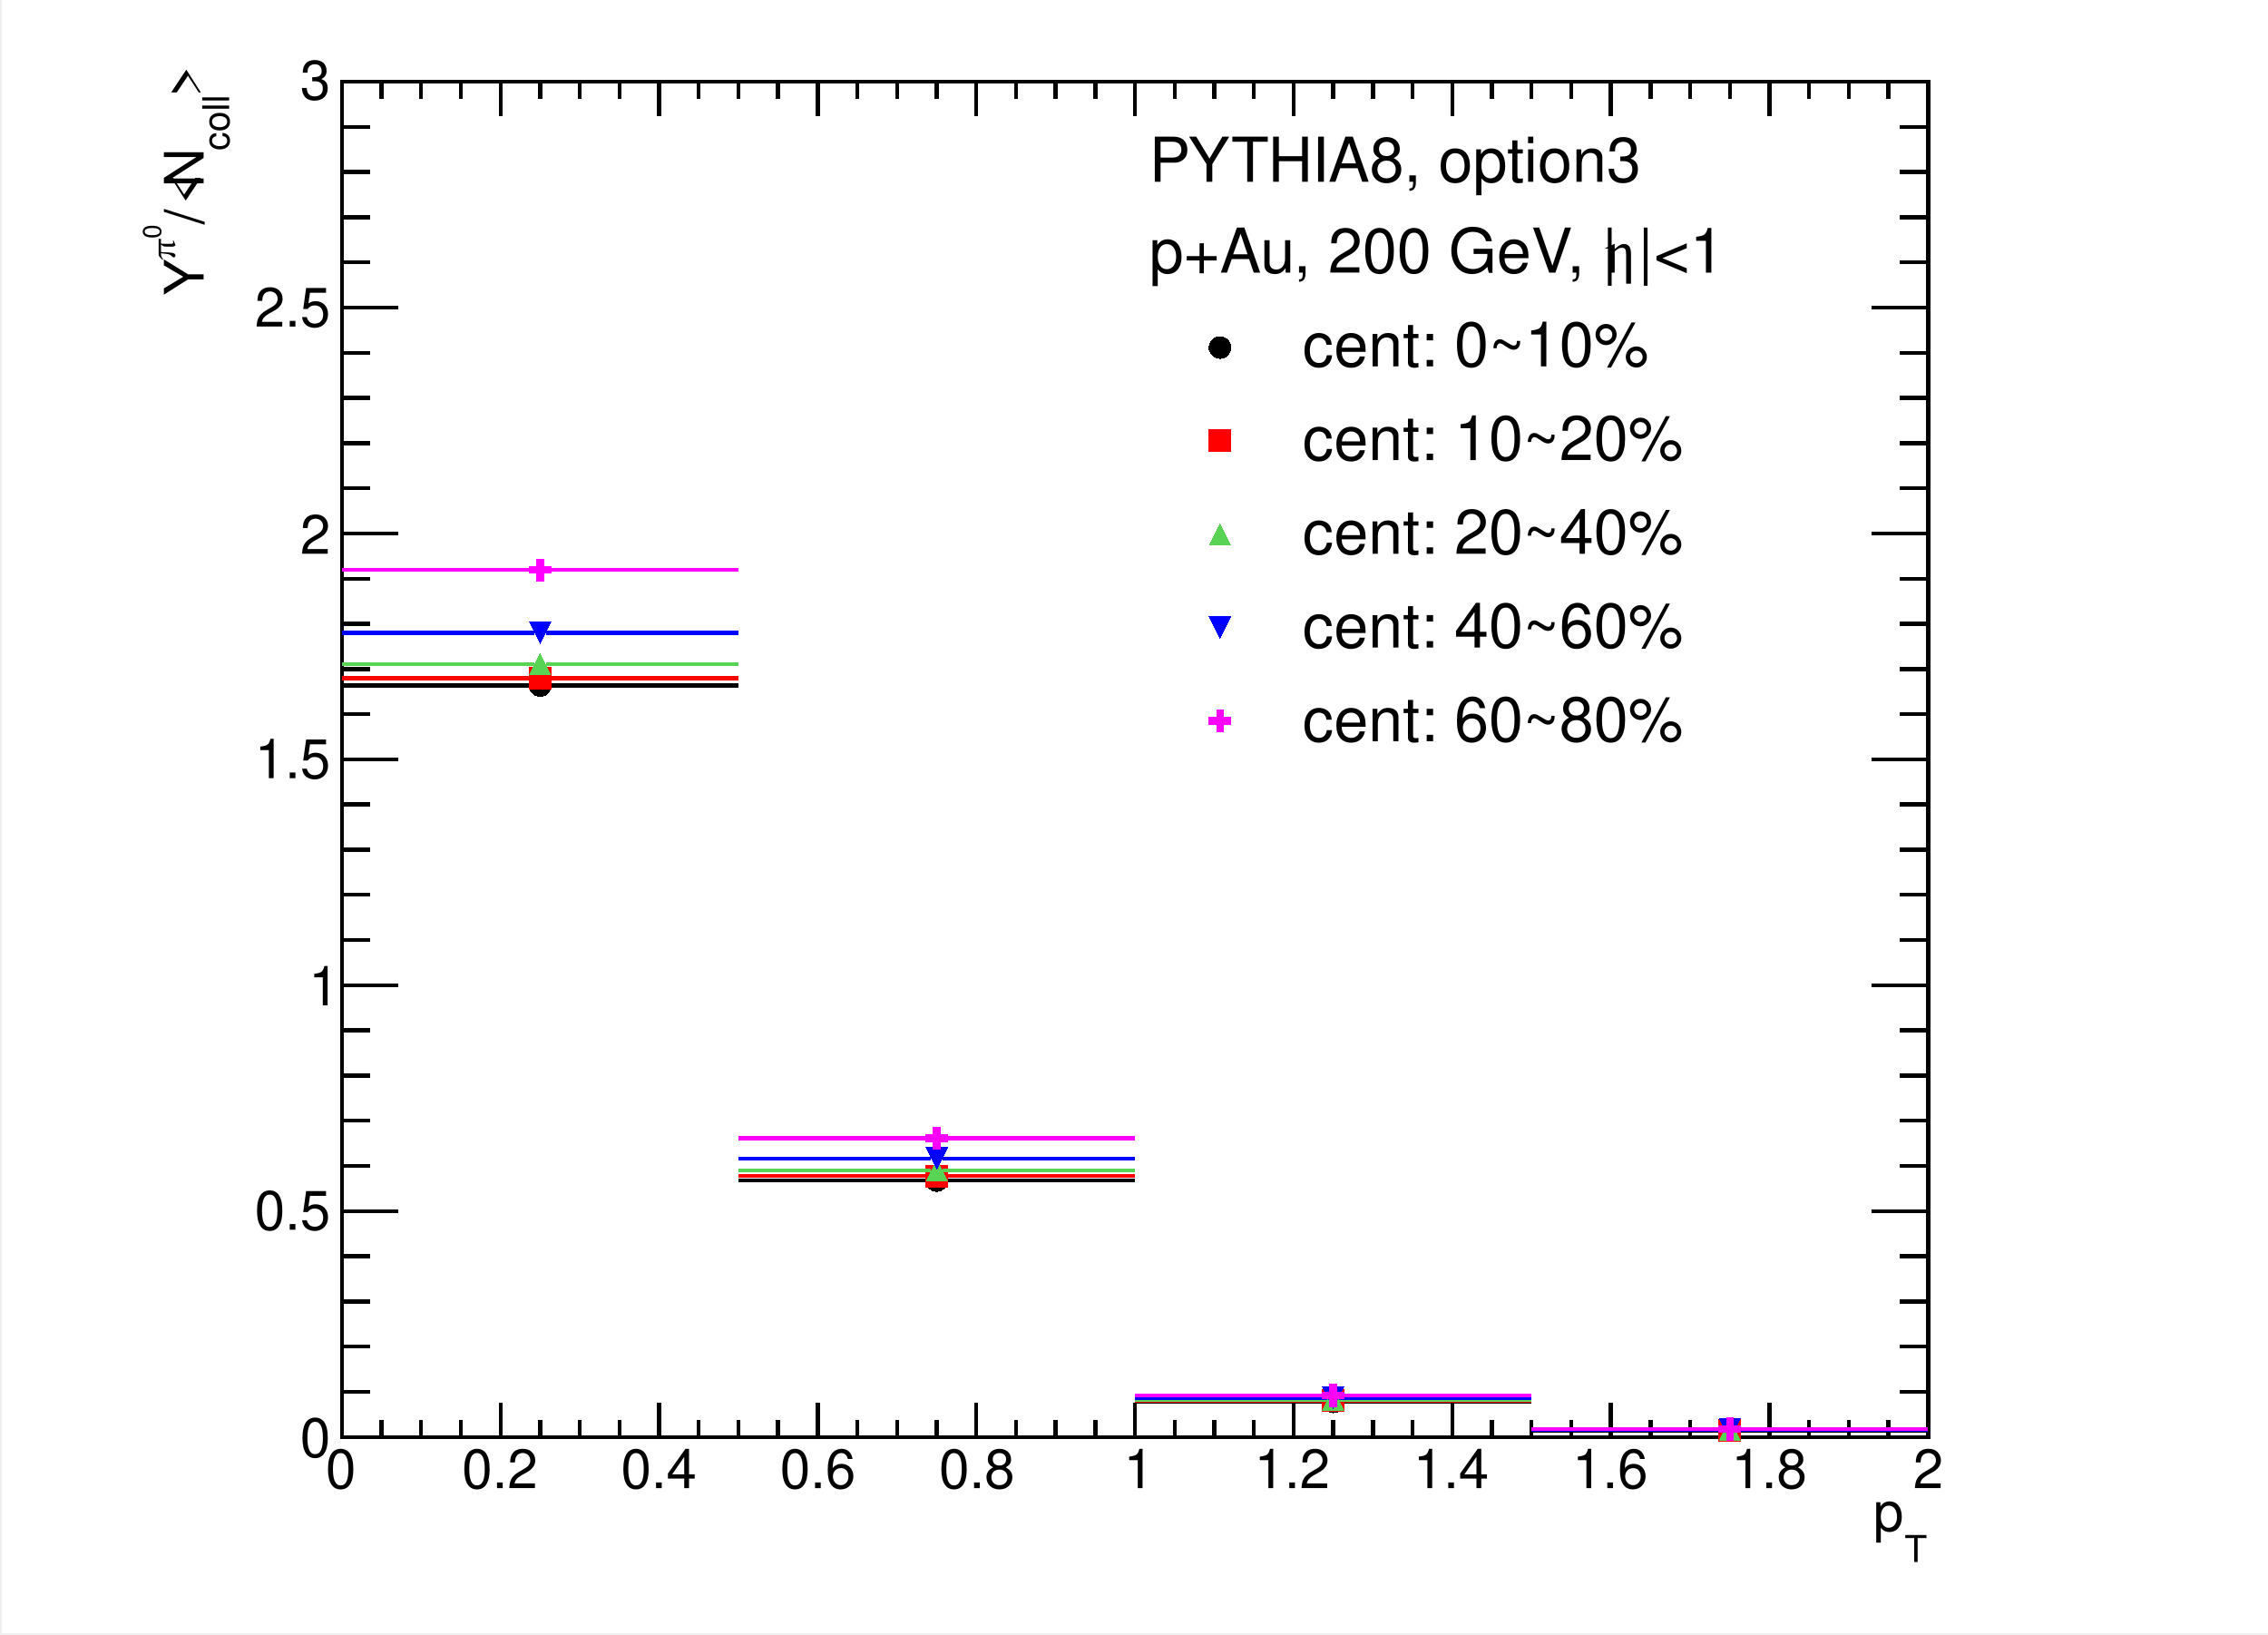
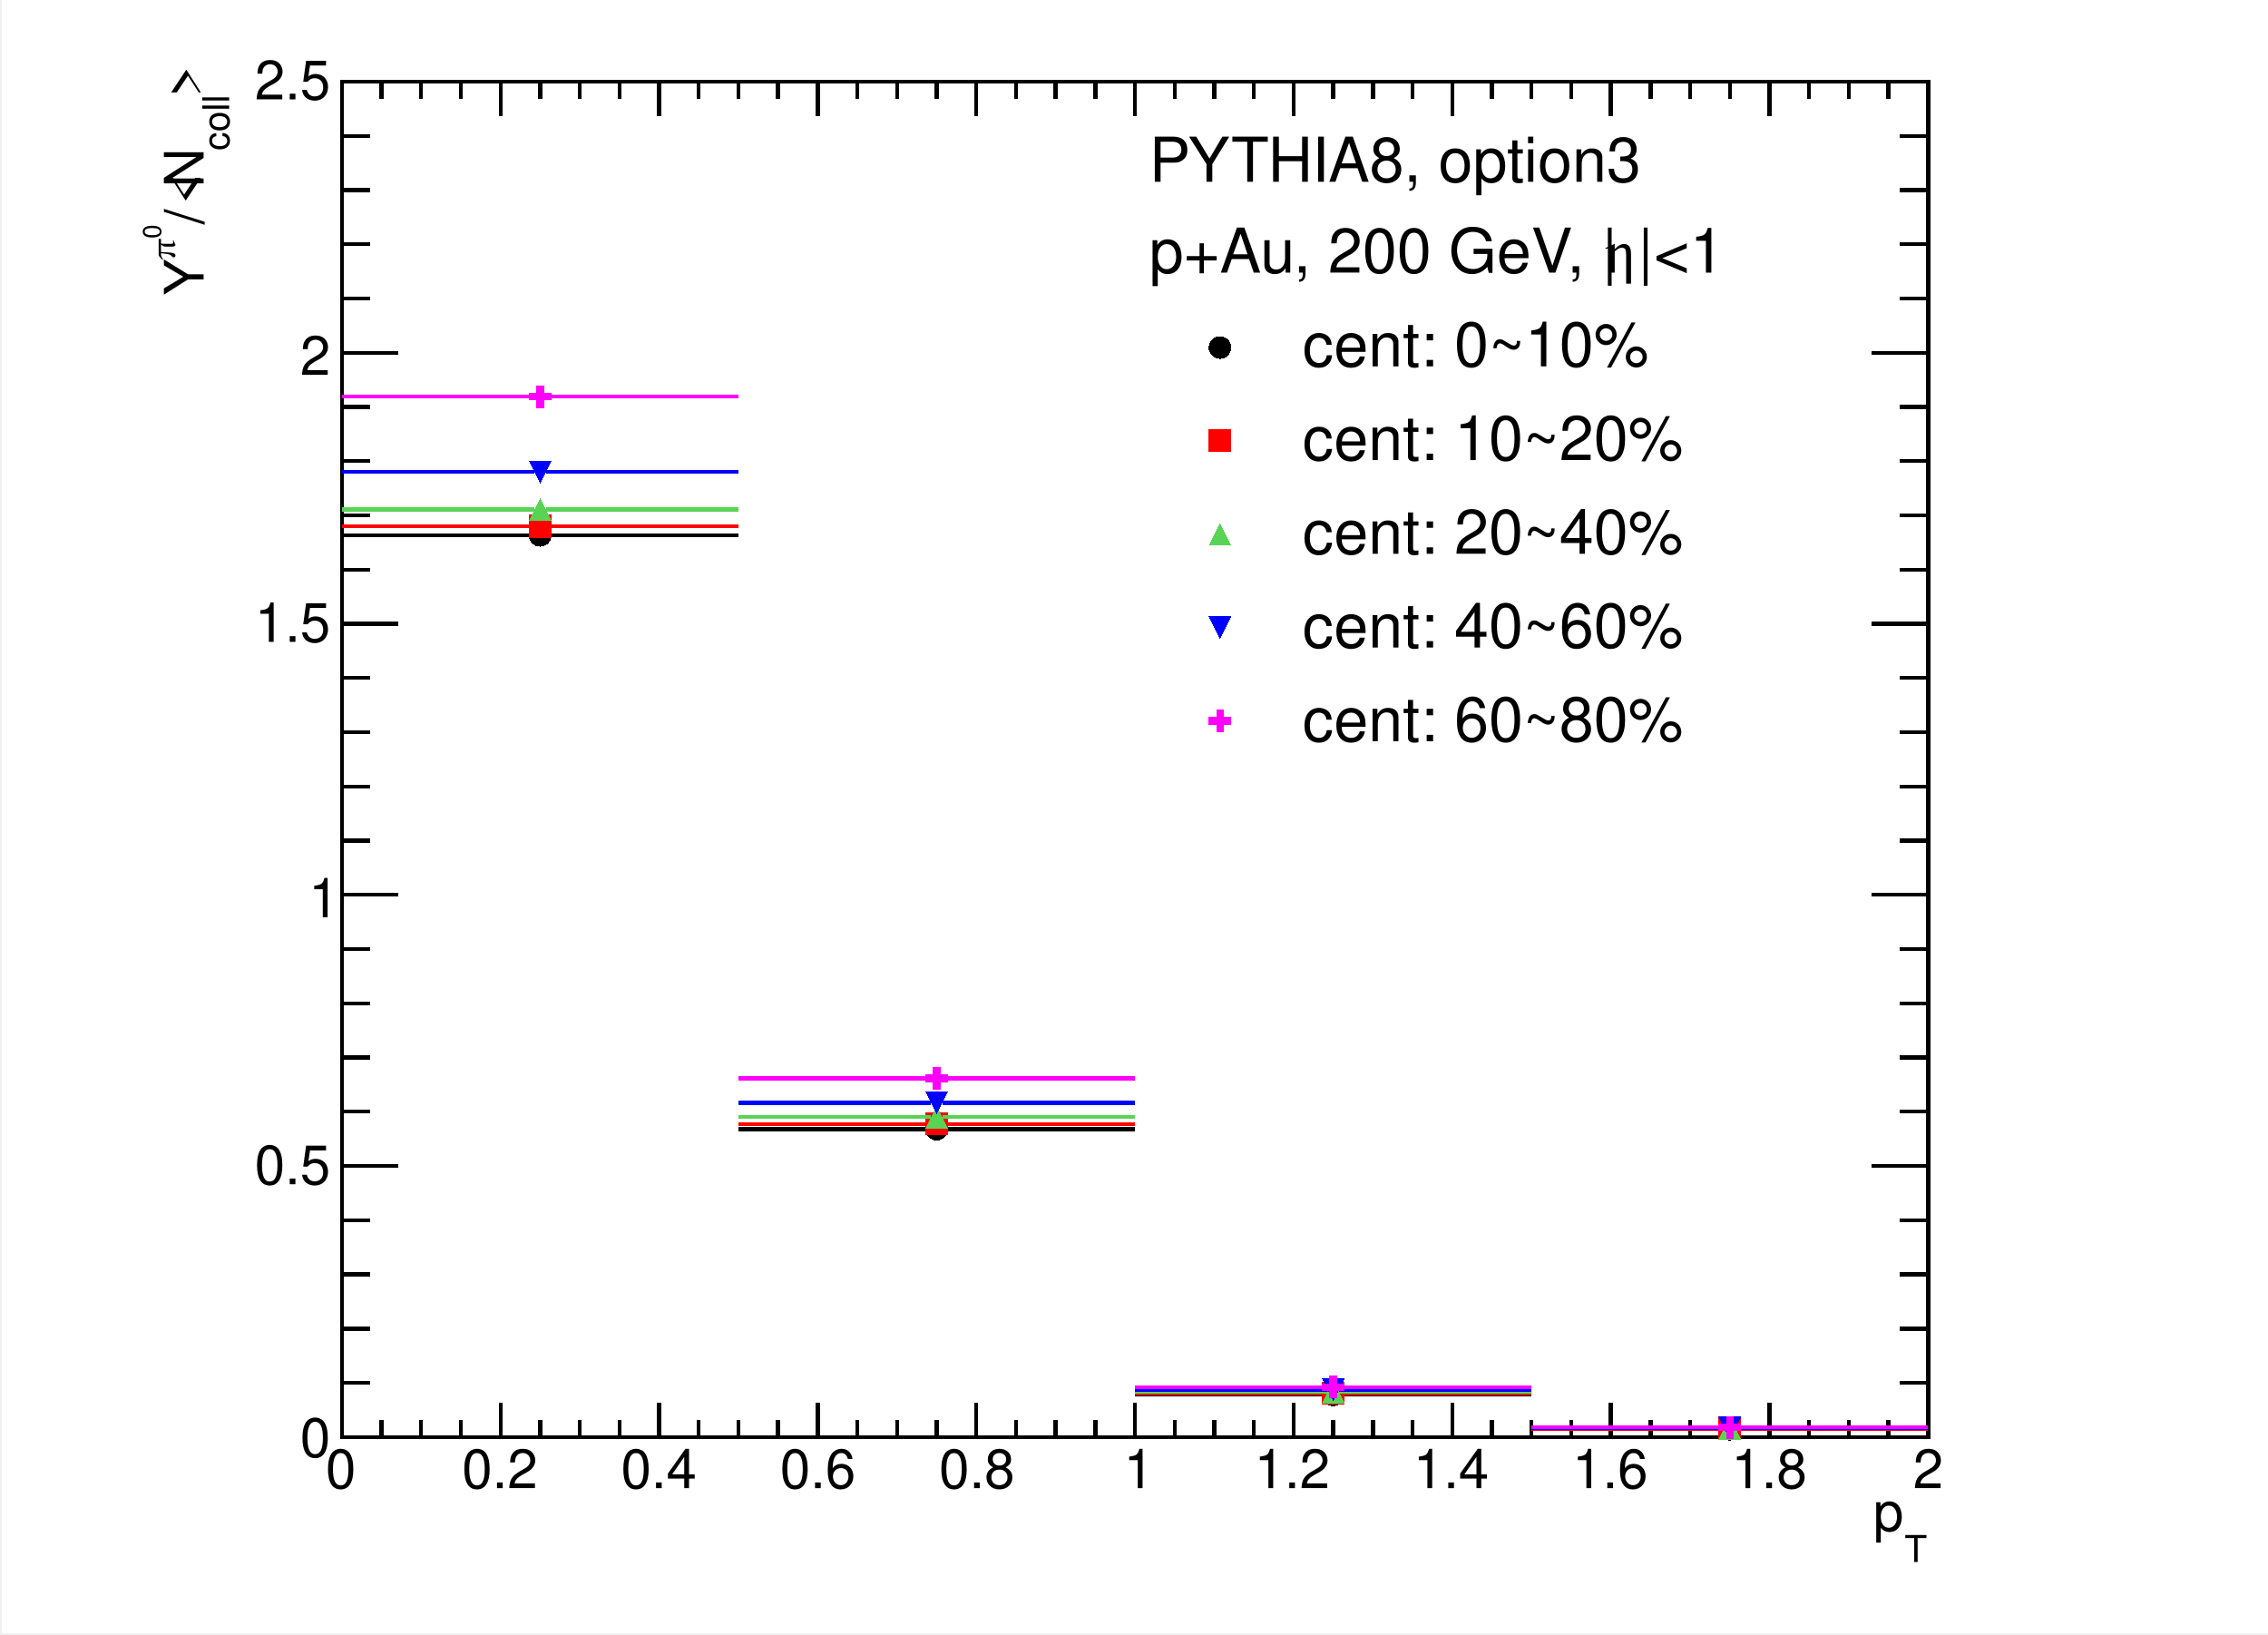
<svg xmlns="http://www.w3.org/2000/svg" width="567.429" height="409.002" viewBox="0 0 567.429 409.002" shape-rendering="crispEdges">
  <defs>
</defs>
  <rect x="0.5" y="0" width="566.929" height="408.502" fill="white" />
  <rect x="85.539" y="20.425" width="396.85" height="339.056" fill="white" />
  <rect x="85.539" y="20.425" width="396.85" height="339.056" fill="none" stroke="black" />
  <rect x="85.539" y="20.425" width="396.85" height="339.056" fill="white" />
  <rect x="85.539" y="20.425" width="396.85" height="339.056" fill="none" stroke="black" />
  <path d="M85.539,359.481h 396.85" fill="none" stroke="black" />
  <path d="M85.539,350.903v 8.579" fill="none" stroke="black" />
  <path d="M95.461,355.192v 4.289" fill="none" stroke="black" />
  <path d="M105.382,355.192v 4.289" fill="none" stroke="black" />
  <path d="M115.303,355.192v 4.289" fill="none" stroke="black" />
  <path d="M125.224,350.903v 8.579" fill="none" stroke="black" />
  <path d="M135.146,355.192v 4.289" fill="none" stroke="black" />
  <path d="M145.067,355.192v 4.289" fill="none" stroke="black" />
  <path d="M154.988,355.192v 4.289" fill="none" stroke="black" />
  <path d="M164.909,350.903v 8.579" fill="none" stroke="black" />
  <path d="M174.831,355.192v 4.289" fill="none" stroke="black" />
  <path d="M184.752,355.192v 4.289" fill="none" stroke="black" />
  <path d="M194.673,355.192v 4.289" fill="none" stroke="black" />
  <path d="M204.594,350.903v 8.579" fill="none" stroke="black" />
  <path d="M214.516,355.192v 4.289" fill="none" stroke="black" />
  <path d="M224.437,355.192v 4.289" fill="none" stroke="black" />
  <path d="M234.358,355.192v 4.289" fill="none" stroke="black" />
  <path d="M244.28,350.903v 8.579" fill="none" stroke="black" />
  <path d="M254.201,355.192v 4.289" fill="none" stroke="black" />
  <path d="M264.122,355.192v 4.289" fill="none" stroke="black" />
  <path d="M274.043,355.192v 4.289" fill="none" stroke="black" />
  <path d="M283.965,350.903v 8.579" fill="none" stroke="black" />
  <path d="M293.886,355.192v 4.289" fill="none" stroke="black" />
  <path d="M303.807,355.192v 4.289" fill="none" stroke="black" />
  <path d="M313.728,355.192v 4.289" fill="none" stroke="black" />
  <path d="M323.65,350.903v 8.579" fill="none" stroke="black" />
  <path d="M333.571,355.192v 4.289" fill="none" stroke="black" />
  <path d="M343.492,355.192v 4.289" fill="none" stroke="black" />
  <path d="M353.413,355.192v 4.289" fill="none" stroke="black" />
  <path d="M363.335,350.903v 8.579" fill="none" stroke="black" />
  <path d="M373.256,355.192v 4.289" fill="none" stroke="black" />
  <path d="M383.177,355.192v 4.289" fill="none" stroke="black" />
  <path d="M393.098,355.192v 4.289" fill="none" stroke="black" />
  <path d="M403.02,350.903v 8.579" fill="none" stroke="black" />
  <path d="M412.941,355.192v 4.289" fill="none" stroke="black" />
  <path d="M422.862,355.192v 4.289" fill="none" stroke="black" />
  <path d="M432.783,355.192v 4.289" fill="none" stroke="black" />
  <path d="M442.705,350.903v 8.579" fill="none" stroke="black" />
  <path d="M452.626,355.192v 4.289" fill="none" stroke="black" />
  <path d="M462.547,355.192v 4.289" fill="none" stroke="black" />
  <path d="M472.469,355.192v 4.289" fill="none" stroke="black" />
  <path d="M482.39,350.903v 8.579" fill="none" stroke="black" />
  <text xml:space="preserve" x="81.49" y="372.269" fill="black" font-size="13.617" font-family="Helvetica">0</text>
  <text xml:space="preserve" x="115.591" y="372.269" fill="black" font-size="13.617" font-family="Helvetica">0.2</text>
  <text xml:space="preserve" x="155.375" y="372.269" fill="black" font-size="13.617" font-family="Helvetica">0.4</text>
  <text xml:space="preserve" x="195.16" y="372.269" fill="black" font-size="13.617" font-family="Helvetica">0.6</text>
  <text xml:space="preserve" x="234.944" y="372.269" fill="black" font-size="13.617" font-family="Helvetica">0.8</text>
  <text xml:space="preserve" x="281.123" y="372.269" fill="black" font-size="13.617" font-family="Helvetica">1</text>
  <text xml:space="preserve" x="313.803" y="372.269" fill="black" font-size="13.617" font-family="Helvetica">1.2</text>
  <text xml:space="preserve" x="353.587" y="372.269" fill="black" font-size="13.617" font-family="Helvetica">1.4</text>
  <text xml:space="preserve" x="393.372" y="372.269" fill="black" font-size="13.617" font-family="Helvetica">1.6</text>
  <text xml:space="preserve" x="433.156" y="372.269" fill="black" font-size="13.617" font-family="Helvetica">1.8</text>
  <text xml:space="preserve" x="478.624" y="372.269" fill="black" font-size="13.617" font-family="Helvetica">2</text>
  <text xml:space="preserve" x="476.493" y="390.741" fill="black" font-size="9.245" font-family="Helvetica">T</text>
  <text xml:space="preserve" x="468.678" y="382.926" fill="black" font-size="13.617" font-family="Helvetica">p</text>
  <path d="M85.539,20.425h 396.85" fill="none" stroke="black" />
  <path d="M85.539,29.004v -8.579" fill="none" stroke="black" />
  <path d="M95.461,24.714v -4.289" fill="none" stroke="black" />
  <path d="M105.382,24.714v -4.289" fill="none" stroke="black" />
  <path d="M115.303,24.714v -4.289" fill="none" stroke="black" />
  <path d="M125.224,29.004v -8.579" fill="none" stroke="black" />
  <path d="M135.146,24.714v -4.289" fill="none" stroke="black" />
  <path d="M145.067,24.714v -4.289" fill="none" stroke="black" />
  <path d="M154.988,24.714v -4.289" fill="none" stroke="black" />
  <path d="M164.909,29.004v -8.579" fill="none" stroke="black" />
  <path d="M174.831,24.714v -4.289" fill="none" stroke="black" />
  <path d="M184.752,24.714v -4.289" fill="none" stroke="black" />
  <path d="M194.673,24.714v -4.289" fill="none" stroke="black" />
  <path d="M204.594,29.004v -8.579" fill="none" stroke="black" />
  <path d="M214.516,24.714v -4.289" fill="none" stroke="black" />
  <path d="M224.437,24.714v -4.289" fill="none" stroke="black" />
  <path d="M234.358,24.714v -4.289" fill="none" stroke="black" />
  <path d="M244.28,29.004v -8.579" fill="none" stroke="black" />
  <path d="M254.201,24.714v -4.289" fill="none" stroke="black" />
  <path d="M264.122,24.714v -4.289" fill="none" stroke="black" />
  <path d="M274.043,24.714v -4.289" fill="none" stroke="black" />
  <path d="M283.965,29.004v -8.579" fill="none" stroke="black" />
  <path d="M293.886,24.714v -4.289" fill="none" stroke="black" />
  <path d="M303.807,24.714v -4.289" fill="none" stroke="black" />
  <path d="M313.728,24.714v -4.289" fill="none" stroke="black" />
  <path d="M323.65,29.004v -8.579" fill="none" stroke="black" />
  <path d="M333.571,24.714v -4.289" fill="none" stroke="black" />
  <path d="M343.492,24.714v -4.289" fill="none" stroke="black" />
  <path d="M353.413,24.714v -4.289" fill="none" stroke="black" />
  <path d="M363.335,29.004v -8.579" fill="none" stroke="black" />
  <path d="M373.256,24.714v -4.289" fill="none" stroke="black" />
  <path d="M383.177,24.714v -4.289" fill="none" stroke="black" />
  <path d="M393.098,24.714v -4.289" fill="none" stroke="black" />
  <path d="M403.02,29.004v -8.579" fill="none" stroke="black" />
  <path d="M412.941,24.714v -4.289" fill="none" stroke="black" />
  <path d="M422.862,24.714v -4.289" fill="none" stroke="black" />
  <path d="M432.783,24.714v -4.289" fill="none" stroke="black" />
  <path d="M442.705,29.004v -8.579" fill="none" stroke="black" />
  <path d="M452.626,24.714v -4.289" fill="none" stroke="black" />
  <path d="M462.547,24.714v -4.289" fill="none" stroke="black" />
  <path d="M472.469,24.714v -4.289" fill="none" stroke="black" />
  <path d="M482.39,29.004v -8.579" fill="none" stroke="black" />
  <path d="M85.539,359.481v -339.056" fill="none" stroke="black" />
  <path d="M99.656,359.481h -14.117" fill="none" stroke="black" />
-   <path d="M92.598,348.18h -7.058" fill="none" stroke="black" />
-   <path d="M92.598,336.878h -7.058" fill="none" stroke="black" />
-   <path d="M92.598,325.576h -7.058" fill="none" stroke="black" />
-   <path d="M92.598,314.274h -7.058" fill="none" stroke="black" />
-   <path d="M99.656,302.972h -14.117" fill="none" stroke="black" />
-   <path d="M92.598,291.67h -7.058" fill="none" stroke="black" />
-   <path d="M92.598,280.368h -7.058" fill="none" stroke="black" />
-   <path d="M92.598,269.066h -7.058" fill="none" stroke="black" />
-   <path d="M92.598,257.764h -7.058" fill="none" stroke="black" />
-   <path d="M99.656,246.463h -14.117" fill="none" stroke="black" />
-   <path d="M92.598,235.161h -7.058" fill="none" stroke="black" />
-   <path d="M92.598,223.859h -7.058" fill="none" stroke="black" />
-   <path d="M92.598,212.557h -7.058" fill="none" stroke="black" />
-   <path d="M92.598,201.255h -7.058" fill="none" stroke="black" />
-   <path d="M99.656,189.953h -14.117" fill="none" stroke="black" />
-   <path d="M92.598,178.651h -7.058" fill="none" stroke="black" />
-   <path d="M92.598,167.349h -7.058" fill="none" stroke="black" />
-   <path d="M92.598,156.048h -7.058" fill="none" stroke="black" />
-   <path d="M92.598,144.746h -7.058" fill="none" stroke="black" />
-   <path d="M99.656,133.444h -14.117" fill="none" stroke="black" />
-   <path d="M92.598,122.142h -7.058" fill="none" stroke="black" />
-   <path d="M92.598,110.84h -7.058" fill="none" stroke="black" />
-   <path d="M92.598,99.538h -7.058" fill="none" stroke="black" />
-   <path d="M92.598,88.236h -7.058" fill="none" stroke="black" />
-   <path d="M99.656,76.934h -14.117" fill="none" stroke="black" />
-   <path d="M92.598,65.633h -7.058" fill="none" stroke="black" />
-   <path d="M92.598,54.331h -7.058" fill="none" stroke="black" />
-   <path d="M92.598,43.029h -7.058" fill="none" stroke="black" />
-   <path d="M92.598,31.727h -7.058" fill="none" stroke="black" />
+   <path d="M92.598,345.919h -7.058" fill="none" stroke="black" />
+   <path d="M92.598,332.357h -7.058" fill="none" stroke="black" />
+   <path d="M92.598,318.795h -7.058" fill="none" stroke="black" />
+   <path d="M92.598,305.232h -7.058" fill="none" stroke="black" />
+   <path d="M99.656,291.67h -14.117" fill="none" stroke="black" />
+   <path d="M92.598,278.108h -7.058" fill="none" stroke="black" />
+   <path d="M92.598,264.546h -7.058" fill="none" stroke="black" />
+   <path d="M92.598,250.983h -7.058" fill="none" stroke="black" />
+   <path d="M92.598,237.421h -7.058" fill="none" stroke="black" />
+   <path d="M99.656,223.859h -14.117" fill="none" stroke="black" />
+   <path d="M92.598,210.297h -7.058" fill="none" stroke="black" />
+   <path d="M92.598,196.734h -7.058" fill="none" stroke="black" />
+   <path d="M92.598,183.172h -7.058" fill="none" stroke="black" />
+   <path d="M92.598,169.61h -7.058" fill="none" stroke="black" />
+   <path d="M99.656,156.048h -14.117" fill="none" stroke="black" />
+   <path d="M92.598,142.485h -7.058" fill="none" stroke="black" />
+   <path d="M92.598,128.923h -7.058" fill="none" stroke="black" />
+   <path d="M92.598,115.361h -7.058" fill="none" stroke="black" />
+   <path d="M92.598,101.799h -7.058" fill="none" stroke="black" />
+   <path d="M99.656,88.236h -14.117" fill="none" stroke="black" />
+   <path d="M92.598,74.674h -7.058" fill="none" stroke="black" />
+   <path d="M92.598,61.112h -7.058" fill="none" stroke="black" />
+   <path d="M92.598,47.55h -7.058" fill="none" stroke="black" />
+   <path d="M92.598,33.987h -7.058" fill="none" stroke="black" />
  <path d="M99.656,20.425h -14.117" fill="none" stroke="black" />
  <text xml:space="preserve" x="75.096" y="364.454" fill="black" font-size="13.617" font-family="Helvetica">0</text>
-   <text xml:space="preserve" x="63.729" y="307.619" fill="black" font-size="13.617" font-family="Helvetica">0.5</text>
-   <text xml:space="preserve" x="77.227" y="251.495" fill="black" font-size="13.617" font-family="Helvetica">1</text>
-   <text xml:space="preserve" x="63.729" y="194.66" fill="black" font-size="13.617" font-family="Helvetica">1.5</text>
-   <text xml:space="preserve" x="75.096" y="138.535" fill="black" font-size="13.617" font-family="Helvetica">2</text>
-   <text xml:space="preserve" x="63.729" y="81.7" fill="black" font-size="13.617" font-family="Helvetica">2.5</text>
-   <text xml:space="preserve" x="75.096" y="24.865" fill="black" font-size="13.617" font-family="Helvetica">3</text>
+   <text xml:space="preserve" x="63.729" y="296.252" fill="black" font-size="13.617" font-family="Helvetica">0.5</text>
+   <text xml:space="preserve" x="77.227" y="229.471" fill="black" font-size="13.617" font-family="Helvetica">1</text>
+   <text xml:space="preserve" x="63.729" y="160.559" fill="black" font-size="13.617" font-family="Helvetica">1.5</text>
+   <text xml:space="preserve" x="75.096" y="93.778" fill="black" font-size="13.617" font-family="Helvetica">2</text>
+   <text xml:space="preserve" x="63.729" y="24.865" fill="black" font-size="13.617" font-family="Helvetica">2.5</text>
  <g transform="rotate(-90,50.9411,24.1549)">
    <text xml:space="preserve" x="50.941" y="24.155" fill="black" font-size="13.617" font-family="Times">&gt;</text>
  </g>
  <g transform="rotate(-90,57.335,37.6532)">
    <text xml:space="preserve" x="57.335" y="37.653" fill="black" font-size="9.245" font-family="Helvetica">coll</text>
  </g>
  <g transform="rotate(-90,50.9411,46.8889)">
    <text xml:space="preserve" x="50.941" y="46.889" fill="black" font-size="13.617" font-family="Helvetica">N</text>
  </g>
  <g transform="rotate(-90,50.9411,51.1515)">
    <text xml:space="preserve" x="50.941" y="51.151" fill="black" font-size="13.617" font-family="Times">&lt;</text>
  </g>
  <g transform="rotate(-90,50.9411,56.1246)">
    <text xml:space="preserve" x="50.941" y="56.125" fill="black" font-size="13.617" font-family="Helvetica">/</text>
  </g>
  <g transform="rotate(-90,40.2845,59.6768)">
    <text xml:space="preserve" x="40.285" y="59.677" fill="black" font-size="6.33" font-family="Helvetica">0</text>
  </g>
  <g transform="rotate(-90,43.8367,64.6498)">
    <text xml:space="preserve" x="43.837" y="64.65" fill="black" font-size="9.245" font-family="Times">π</text>
  </g>
  <g transform="rotate(-90,50.9411,73.8855)">
    <text xml:space="preserve" x="50.941" y="73.885" fill="black" font-size="13.617" font-family="Helvetica">Y</text>
  </g>
  <path d="M482.39,359.481v -339.056" fill="none" stroke="black" />
  <path d="M468.273,359.481h 14.117" fill="none" stroke="black" />
-   <path d="M475.332,348.18h 7.058" fill="none" stroke="black" />
-   <path d="M475.332,336.878h 7.058" fill="none" stroke="black" />
-   <path d="M475.332,325.576h 7.058" fill="none" stroke="black" />
-   <path d="M475.332,314.274h 7.058" fill="none" stroke="black" />
-   <path d="M468.273,302.972h 14.117" fill="none" stroke="black" />
-   <path d="M475.332,291.67h 7.058" fill="none" stroke="black" />
-   <path d="M475.332,280.368h 7.058" fill="none" stroke="black" />
-   <path d="M475.332,269.066h 7.058" fill="none" stroke="black" />
-   <path d="M475.332,257.764h 7.058" fill="none" stroke="black" />
-   <path d="M468.273,246.463h 14.117" fill="none" stroke="black" />
-   <path d="M475.332,235.161h 7.058" fill="none" stroke="black" />
-   <path d="M475.332,223.859h 7.058" fill="none" stroke="black" />
-   <path d="M475.332,212.557h 7.058" fill="none" stroke="black" />
-   <path d="M475.332,201.255h 7.058" fill="none" stroke="black" />
-   <path d="M468.273,189.953h 14.117" fill="none" stroke="black" />
-   <path d="M475.332,178.651h 7.058" fill="none" stroke="black" />
-   <path d="M475.332,167.349h 7.058" fill="none" stroke="black" />
-   <path d="M475.332,156.048h 7.058" fill="none" stroke="black" />
-   <path d="M475.332,144.746h 7.058" fill="none" stroke="black" />
-   <path d="M468.273,133.444h 14.117" fill="none" stroke="black" />
-   <path d="M475.332,122.142h 7.058" fill="none" stroke="black" />
-   <path d="M475.332,110.84h 7.058" fill="none" stroke="black" />
-   <path d="M475.332,99.538h 7.058" fill="none" stroke="black" />
-   <path d="M475.332,88.236h 7.058" fill="none" stroke="black" />
-   <path d="M468.273,76.934h 14.117" fill="none" stroke="black" />
-   <path d="M475.332,65.633h 7.058" fill="none" stroke="black" />
-   <path d="M475.332,54.331h 7.058" fill="none" stroke="black" />
-   <path d="M475.332,43.029h 7.058" fill="none" stroke="black" />
-   <path d="M475.332,31.727h 7.058" fill="none" stroke="black" />
+   <path d="M475.332,345.919h 7.058" fill="none" stroke="black" />
+   <path d="M475.332,332.357h 7.058" fill="none" stroke="black" />
+   <path d="M475.332,318.795h 7.058" fill="none" stroke="black" />
+   <path d="M475.332,305.232h 7.058" fill="none" stroke="black" />
+   <path d="M468.273,291.67h 14.117" fill="none" stroke="black" />
+   <path d="M475.332,278.108h 7.058" fill="none" stroke="black" />
+   <path d="M475.332,264.546h 7.058" fill="none" stroke="black" />
+   <path d="M475.332,250.983h 7.058" fill="none" stroke="black" />
+   <path d="M475.332,237.421h 7.058" fill="none" stroke="black" />
+   <path d="M468.273,223.859h 14.117" fill="none" stroke="black" />
+   <path d="M475.332,210.297h 7.058" fill="none" stroke="black" />
+   <path d="M475.332,196.734h 7.058" fill="none" stroke="black" />
+   <path d="M475.332,183.172h 7.058" fill="none" stroke="black" />
+   <path d="M475.332,169.61h 7.058" fill="none" stroke="black" />
+   <path d="M468.273,156.048h 14.117" fill="none" stroke="black" />
+   <path d="M475.332,142.485h 7.058" fill="none" stroke="black" />
+   <path d="M475.332,128.923h 7.058" fill="none" stroke="black" />
+   <path d="M475.332,115.361h 7.058" fill="none" stroke="black" />
+   <path d="M475.332,101.799h 7.058" fill="none" stroke="black" />
+   <path d="M468.273,88.236h 14.117" fill="none" stroke="black" />
+   <path d="M475.332,74.674h 7.058" fill="none" stroke="black" />
+   <path d="M475.332,61.112h 7.058" fill="none" stroke="black" />
+   <path d="M475.332,47.55h 7.058" fill="none" stroke="black" />
+   <path d="M475.332,33.987h 7.058" fill="none" stroke="black" />
  <path d="M468.273,20.425h 14.117" fill="none" stroke="black" />
-   <path d="M85.539,171.512h 46.764" fill="none" stroke="black" />
-   <path d="M137.987,171.512h 46.764" fill="none" stroke="black" />
-   <g fill="black">
-     <circle cx="135.146" cy="171.512" r="2.842" />
-   </g>
-   <path d="M184.752,295.312h 46.764" fill="none" stroke="black" />
-   <path d="M237.2,295.312h 46.764" fill="none" stroke="black" />
-   <g fill="black">
-     <circle cx="234.358" cy="295.312" r="2.842" />
-   </g>
-   <path d="M283.965,350.681h 46.764" fill="none" stroke="black" />
-   <path d="M336.413,350.681h 46.764" fill="none" stroke="black" />
-   <g fill="black">
-     <circle cx="333.571" cy="350.681" r="2.842" />
-   </g>
-   <path d="M383.177,357.837h 46.764" fill="none" stroke="black" />
-   <path d="M435.625,357.837h 46.764" fill="none" stroke="black" />
-   <g fill="black">
-     <circle cx="432.783" cy="357.837" r="2.842" />
-   </g>
-   <path d="M85.539,169.617h 46.764" fill="none" stroke="#ff0000" />
-   <path d="M137.987,169.617h 46.764" fill="none" stroke="#ff0000" />
-   <g fill="#ff0000">
-     <rect x="132.304" y="166.775" width="5.684" height="5.684" />
-   </g>
-   <path d="M184.752,294.207h 46.764" fill="none" stroke="#ff0000" />
-   <path d="M237.2,294.207h 46.764" fill="none" stroke="#ff0000" />
-   <g fill="#ff0000">
-     <rect x="231.517" y="291.365" width="5.684" height="5.684" />
-   </g>
-   <path d="M283.965,350.379h 46.764" fill="none" stroke="#ff0000" />
-   <path d="M336.413,350.379h 46.764" fill="none" stroke="#ff0000" />
-   <g fill="#ff0000">
-     <rect x="330.729" y="347.537" width="5.684" height="5.684" />
-   </g>
-   <path d="M383.177,357.758h 46.764" fill="none" stroke="#ff0000" />
-   <path d="M435.625,357.758h 46.764" fill="none" stroke="#ff0000" />
-   <g fill="#ff0000">
-     <rect x="429.942" y="354.916" width="5.684" height="5.684" />
-   </g>
-   <path d="M85.539,166.118h 48.185" fill="none" stroke="#59d354" />
-   <path d="M136.567,166.118h 48.185" fill="none" stroke="#59d354" />
-   <g fill="#59d354">
-     <polygon points=" 135.146, 163.277 137.987, 168.96 132.304, 168.96" />
-   </g>
-   <path d="M184.752,292.789h 48.185" fill="none" stroke="#59d354" />
-   <path d="M235.779,292.789h 48.185" fill="none" stroke="#59d354" />
-   <g fill="#59d354">
-     <polygon points=" 234.358, 289.947 237.2, 295.63 231.517, 295.63" />
-   </g>
-   <path d="M283.965,350.098h 48.185" fill="none" stroke="#59d354" />
-   <path d="M334.992,350.098h 48.185" fill="none" stroke="#59d354" />
-   <g fill="#59d354">
-     <polygon points=" 333.571, 347.256 336.413, 352.94 330.729, 352.94" />
-   </g>
-   <path d="M383.177,357.669h 48.185" fill="none" stroke="#59d354" />
-   <path d="M434.204,357.669h 48.185" fill="none" stroke="#59d354" />
-   <g fill="#59d354">
-     <polygon points=" 432.783, 354.828 435.625, 360.511 429.942, 360.511" />
-   </g>
-   <path d="M85.539,158.303h 48.185" fill="none" stroke="#0000ff" />
-   <path d="M136.567,158.303h 48.185" fill="none" stroke="#0000ff" />
-   <g fill="#0000ff">
-     <polygon points=" 132.304, 155.462 137.987, 155.462 135.146, 161.145" />
-   </g>
-   <path d="M184.752,289.842h 48.185" fill="none" stroke="#0000ff" />
-   <path d="M235.779,289.842h 48.185" fill="none" stroke="#0000ff" />
-   <g fill="#0000ff">
-     <polygon points=" 231.517, 287 237.2, 287 234.358, 292.684" />
-   </g>
-   <path d="M283.965,349.663h 48.185" fill="none" stroke="#0000ff" />
-   <path d="M334.992,349.663h 48.185" fill="none" stroke="#0000ff" />
-   <g fill="#0000ff">
-     <polygon points=" 330.729, 346.821 336.413, 346.821 333.571, 352.504" />
-   </g>
-   <path d="M383.177,357.568h 48.185" fill="none" stroke="#0000ff" />
-   <path d="M434.204,357.568h 48.185" fill="none" stroke="#0000ff" />
-   <g fill="#0000ff">
-     <polygon points=" 429.942, 354.726 435.625, 354.726 432.783, 360.41" />
-   </g>
-   <path d="M85.539,142.579h 46.764" fill="none" stroke="#ff00ff" />
-   <path d="M137.987,142.579h 46.764" fill="none" stroke="#ff00ff" />
-   <g fill="#ff00ff">
-     <polygon points=" 134.198, 141.631 134.198, 139.737 136.093, 139.737 136.093, 141.631 137.987, 141.631 137.987, 143.526 136.093, 143.526 136.093, 145.42 134.198, 145.42 134.198, 143.526 132.304, 143.526 132.304, 141.631" />
-   </g>
-   <path d="M184.752,284.724h 46.764" fill="none" stroke="#ff00ff" />
-   <path d="M237.2,284.724h 46.764" fill="none" stroke="#ff00ff" />
-   <g fill="#ff00ff">
-     <polygon points=" 233.411, 283.777 233.411, 281.882 235.306, 281.882 235.306, 283.777 237.2, 283.777 237.2, 285.671 235.306, 285.671 235.306, 287.566 233.411, 287.566 233.411, 285.671 231.517, 285.671 231.517, 283.777" />
-   </g>
-   <path d="M283.965,349.08h 46.764" fill="none" stroke="#ff00ff" />
-   <path d="M336.413,349.08h 46.764" fill="none" stroke="#ff00ff" />
-   <g fill="#ff00ff">
-     <polygon points=" 332.624, 348.133 332.624, 346.238 334.518, 346.238 334.518, 348.133 336.413, 348.133 336.413, 350.027 334.518, 350.027 334.518, 351.922 332.624, 351.922 332.624, 350.027 330.729, 350.027 330.729, 348.133" />
-   </g>
-   <path d="M383.177,357.477h 46.764" fill="none" stroke="#ff00ff" />
-   <path d="M435.625,357.477h 46.764" fill="none" stroke="#ff00ff" />
-   <g fill="#ff00ff">
-     <polygon points=" 431.836, 356.53 431.836, 354.635 433.731, 354.635 433.731, 356.53 435.625, 356.53 435.625, 358.424 433.731, 358.424 433.731, 360.319 431.836, 360.319 431.836, 358.424 429.942, 358.424 429.942, 356.53" />
+   <path d="M85.539,133.919h 46.764" fill="none" stroke="black" />
+   <path d="M137.987,133.919h 46.764" fill="none" stroke="black" />
+   <g fill="black">
+     <circle cx="135.146" cy="133.919" r="2.842" />
+   </g>
+   <path d="M184.752,282.478h 46.764" fill="none" stroke="black" />
+   <path d="M237.2,282.478h 46.764" fill="none" stroke="black" />
+   <g fill="black">
+     <circle cx="234.358" cy="282.478" r="2.842" />
+   </g>
+   <path d="M283.965,348.921h 46.764" fill="none" stroke="black" />
+   <path d="M336.413,348.921h 46.764" fill="none" stroke="black" />
+   <g fill="black">
+     <circle cx="333.571" cy="348.921" r="2.842" />
+   </g>
+   <path d="M383.177,357.508h 46.764" fill="none" stroke="black" />
+   <path d="M435.625,357.508h 46.764" fill="none" stroke="black" />
+   <g fill="black">
+     <circle cx="432.783" cy="357.508" r="2.842" />
+   </g>
+   <path d="M85.539,131.644h 46.764" fill="none" stroke="#ff0000" />
+   <path d="M137.987,131.644h 46.764" fill="none" stroke="#ff0000" />
+   <g fill="#ff0000">
+     <rect x="132.304" y="128.802" width="5.684" height="5.684" />
+   </g>
+   <path d="M184.752,281.152h 46.764" fill="none" stroke="#ff0000" />
+   <path d="M237.2,281.152h 46.764" fill="none" stroke="#ff0000" />
+   <g fill="#ff0000">
+     <rect x="231.517" y="278.31" width="5.684" height="5.684" />
+   </g>
+   <path d="M283.965,348.559h 46.764" fill="none" stroke="#ff0000" />
+   <path d="M336.413,348.559h 46.764" fill="none" stroke="#ff0000" />
+   <g fill="#ff0000">
+     <rect x="330.729" y="345.717" width="5.684" height="5.684" />
+   </g>
+   <path d="M383.177,357.413h 46.764" fill="none" stroke="#ff0000" />
+   <path d="M435.625,357.413h 46.764" fill="none" stroke="#ff0000" />
+   <g fill="#ff0000">
+     <rect x="429.942" y="354.571" width="5.684" height="5.684" />
+   </g>
+   <path d="M85.539,127.446h 48.185" fill="none" stroke="#59d354" />
+   <path d="M136.567,127.446h 48.185" fill="none" stroke="#59d354" />
+   <g fill="#59d354">
+     <polygon points=" 135.146, 124.604 137.987, 130.288 132.304, 130.288" />
+   </g>
+   <path d="M184.752,279.45h 48.185" fill="none" stroke="#59d354" />
+   <path d="M235.779,279.45h 48.185" fill="none" stroke="#59d354" />
+   <g fill="#59d354">
+     <polygon points=" 234.358, 276.608 237.2, 282.292 231.517, 282.292" />
+   </g>
+   <path d="M283.965,348.221h 48.185" fill="none" stroke="#59d354" />
+   <path d="M334.992,348.221h 48.185" fill="none" stroke="#59d354" />
+   <g fill="#59d354">
+     <polygon points=" 333.571, 345.379 336.413, 351.063 330.729, 351.063" />
+   </g>
+   <path d="M383.177,357.307h 48.185" fill="none" stroke="#59d354" />
+   <path d="M434.204,357.307h 48.185" fill="none" stroke="#59d354" />
+   <g fill="#59d354">
+     <polygon points=" 432.783, 354.465 435.625, 360.149 429.942, 360.149" />
+   </g>
+   <path d="M85.539,118.068h 48.185" fill="none" stroke="#0000ff" />
+   <path d="M136.567,118.068h 48.185" fill="none" stroke="#0000ff" />
+   <g fill="#0000ff">
+     <polygon points=" 132.304, 115.226 137.987, 115.226 135.146, 120.909" />
+   </g>
+   <path d="M184.752,275.914h 48.185" fill="none" stroke="#0000ff" />
+   <path d="M235.779,275.914h 48.185" fill="none" stroke="#0000ff" />
+   <g fill="#0000ff">
+     <polygon points=" 231.517, 273.072 237.2, 273.072 234.358, 278.756" />
+   </g>
+   <path d="M283.965,347.699h 48.185" fill="none" stroke="#0000ff" />
+   <path d="M334.992,347.699h 48.185" fill="none" stroke="#0000ff" />
+   <g fill="#0000ff">
+     <polygon points=" 330.729, 344.857 336.413, 344.857 333.571, 350.541" />
+   </g>
+   <path d="M383.177,357.186h 48.185" fill="none" stroke="#0000ff" />
+   <path d="M434.204,357.186h 48.185" fill="none" stroke="#0000ff" />
+   <g fill="#0000ff">
+     <polygon points=" 429.942, 354.344 435.625, 354.344 432.783, 360.027" />
+   </g>
+   <path d="M85.539,99.198h 46.764" fill="none" stroke="#ff00ff" />
+   <path d="M137.987,99.198h 46.764" fill="none" stroke="#ff00ff" />
+   <g fill="#ff00ff">
+     <polygon points=" 134.198, 98.251 134.198, 96.356 136.093, 96.356 136.093, 98.251 137.987, 98.251 137.987, 100.145 136.093, 100.145 136.093, 102.04 134.198, 102.04 134.198, 100.145 132.304, 100.145 132.304, 98.251" />
+   </g>
+   <path d="M184.752,269.773h 46.764" fill="none" stroke="#ff00ff" />
+   <path d="M237.2,269.773h 46.764" fill="none" stroke="#ff00ff" />
+   <g fill="#ff00ff">
+     <polygon points=" 233.411, 268.825 233.411, 266.931 235.306, 266.931 235.306, 268.825 237.2, 268.825 237.2, 270.72 235.306, 270.72 235.306, 272.614 233.411, 272.614 233.411, 270.72 231.517, 270.72 231.517, 268.825" />
+   </g>
+   <path d="M283.965,347h 46.764" fill="none" stroke="#ff00ff" />
+   <path d="M336.413,347h 46.764" fill="none" stroke="#ff00ff" />
+   <g fill="#ff00ff">
+     <polygon points=" 332.624, 346.053 332.624, 344.158 334.518, 344.158 334.518, 346.053 336.413, 346.053 336.413, 347.947 334.518, 347.947 334.518, 349.842 332.624, 349.842 332.624, 347.947 330.729, 347.947 330.729, 346.053" />
+   </g>
+   <path d="M383.177,357.076h 46.764" fill="none" stroke="#ff00ff" />
+   <path d="M435.625,357.076h 46.764" fill="none" stroke="#ff00ff" />
+   <g fill="#ff00ff">
+     <polygon points=" 431.836, 356.129 431.836, 354.234 433.731, 354.234 433.731, 356.129 435.625, 356.129 435.625, 358.023 433.731, 358.023 433.731, 359.918 431.836, 359.918 431.836, 358.023 429.942, 358.023 429.942, 356.129" />
  </g>
  <text xml:space="preserve" x="287.517" y="45.468" fill="black" font-size="15.491" font-family="Helvetica">PYTHIA8, option3</text>
  <text xml:space="preserve" x="409.712" y="68.202" fill="black" font-size="15.491" font-family="Helvetica">|&lt;1</text>
  <text xml:space="preserve" x="401.187" y="68.202" fill="black" font-size="15.491" font-family="Times">η</text>
  <text xml:space="preserve" x="287.517" y="68.202" fill="black" font-size="15.491" font-family="Helvetica">p+Au, 200 GeV, |</text>
  <text xml:space="preserve" x="325.88" y="91.646" fill="black" font-size="15.491" font-family="Helvetica">cent: 0~10%</text>
  <g fill="black">
    <circle cx="305.224" cy="86.953" r="2.842" />
  </g>
  <text xml:space="preserve" x="325.88" y="115.091" fill="black" font-size="15.491" font-family="Helvetica">cent: 10~20%</text>
  <g fill="#ff0000">
    <rect x="302.383" y="107.454" width="5.684" height="5.684" />
  </g>
  <text xml:space="preserve" x="325.88" y="138.535" fill="black" font-size="15.491" font-family="Helvetica">cent: 20~40%</text>
  <g fill="#59d354">
    <polygon points=" 305.224, 130.797 308.066, 136.48 302.383, 136.48" />
  </g>
  <text xml:space="preserve" x="325.88" y="161.98" fill="black" font-size="15.491" font-family="Helvetica">cent: 40~60%</text>
  <g fill="#0000ff">
    <polygon points=" 302.383, 154.14 308.066, 154.14 305.224, 159.823" />
  </g>
  <text xml:space="preserve" x="325.88" y="185.424" fill="black" font-size="15.491" font-family="Helvetica">cent: 60~80%</text>
  <g fill="#ff00ff">
    <polygon points=" 304.277, 179.377 304.277, 177.483 306.172, 177.483 306.172, 179.377 308.066, 179.377 308.066, 181.272 306.172, 181.272 306.172, 183.166 304.277, 183.166 304.277, 181.272 302.383, 181.272 302.383, 179.377" />
  </g>
</svg>
